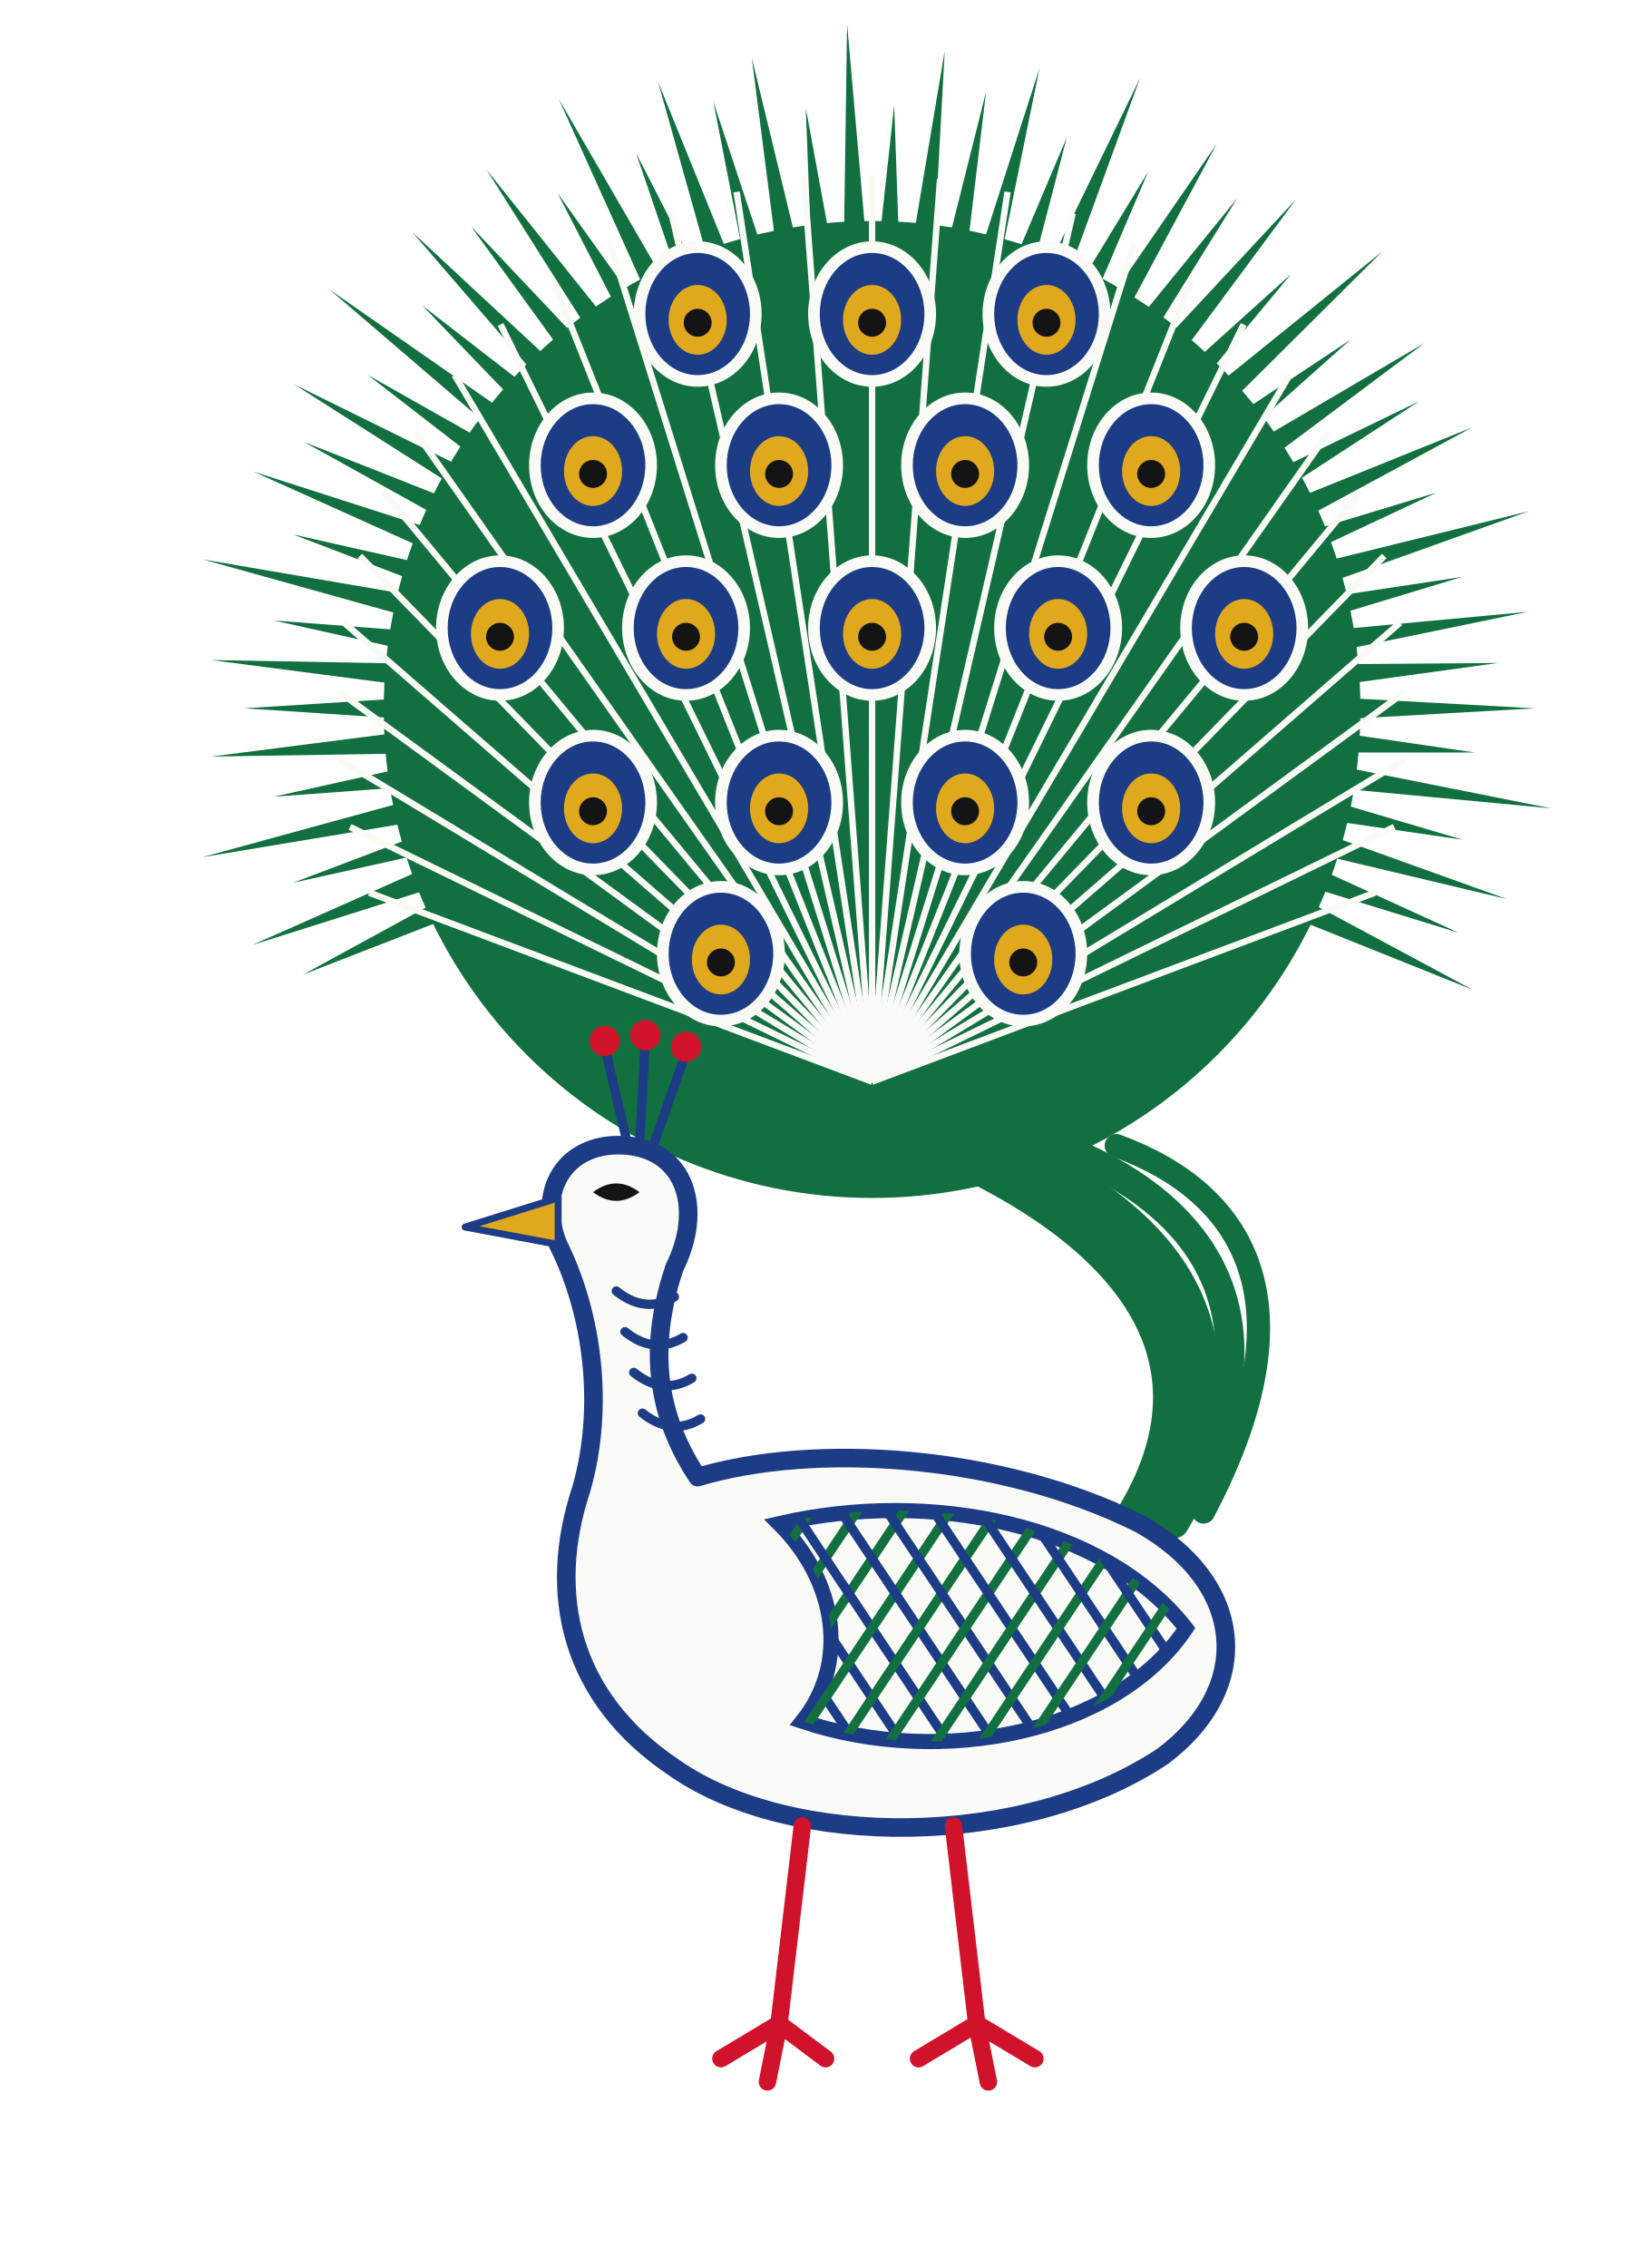
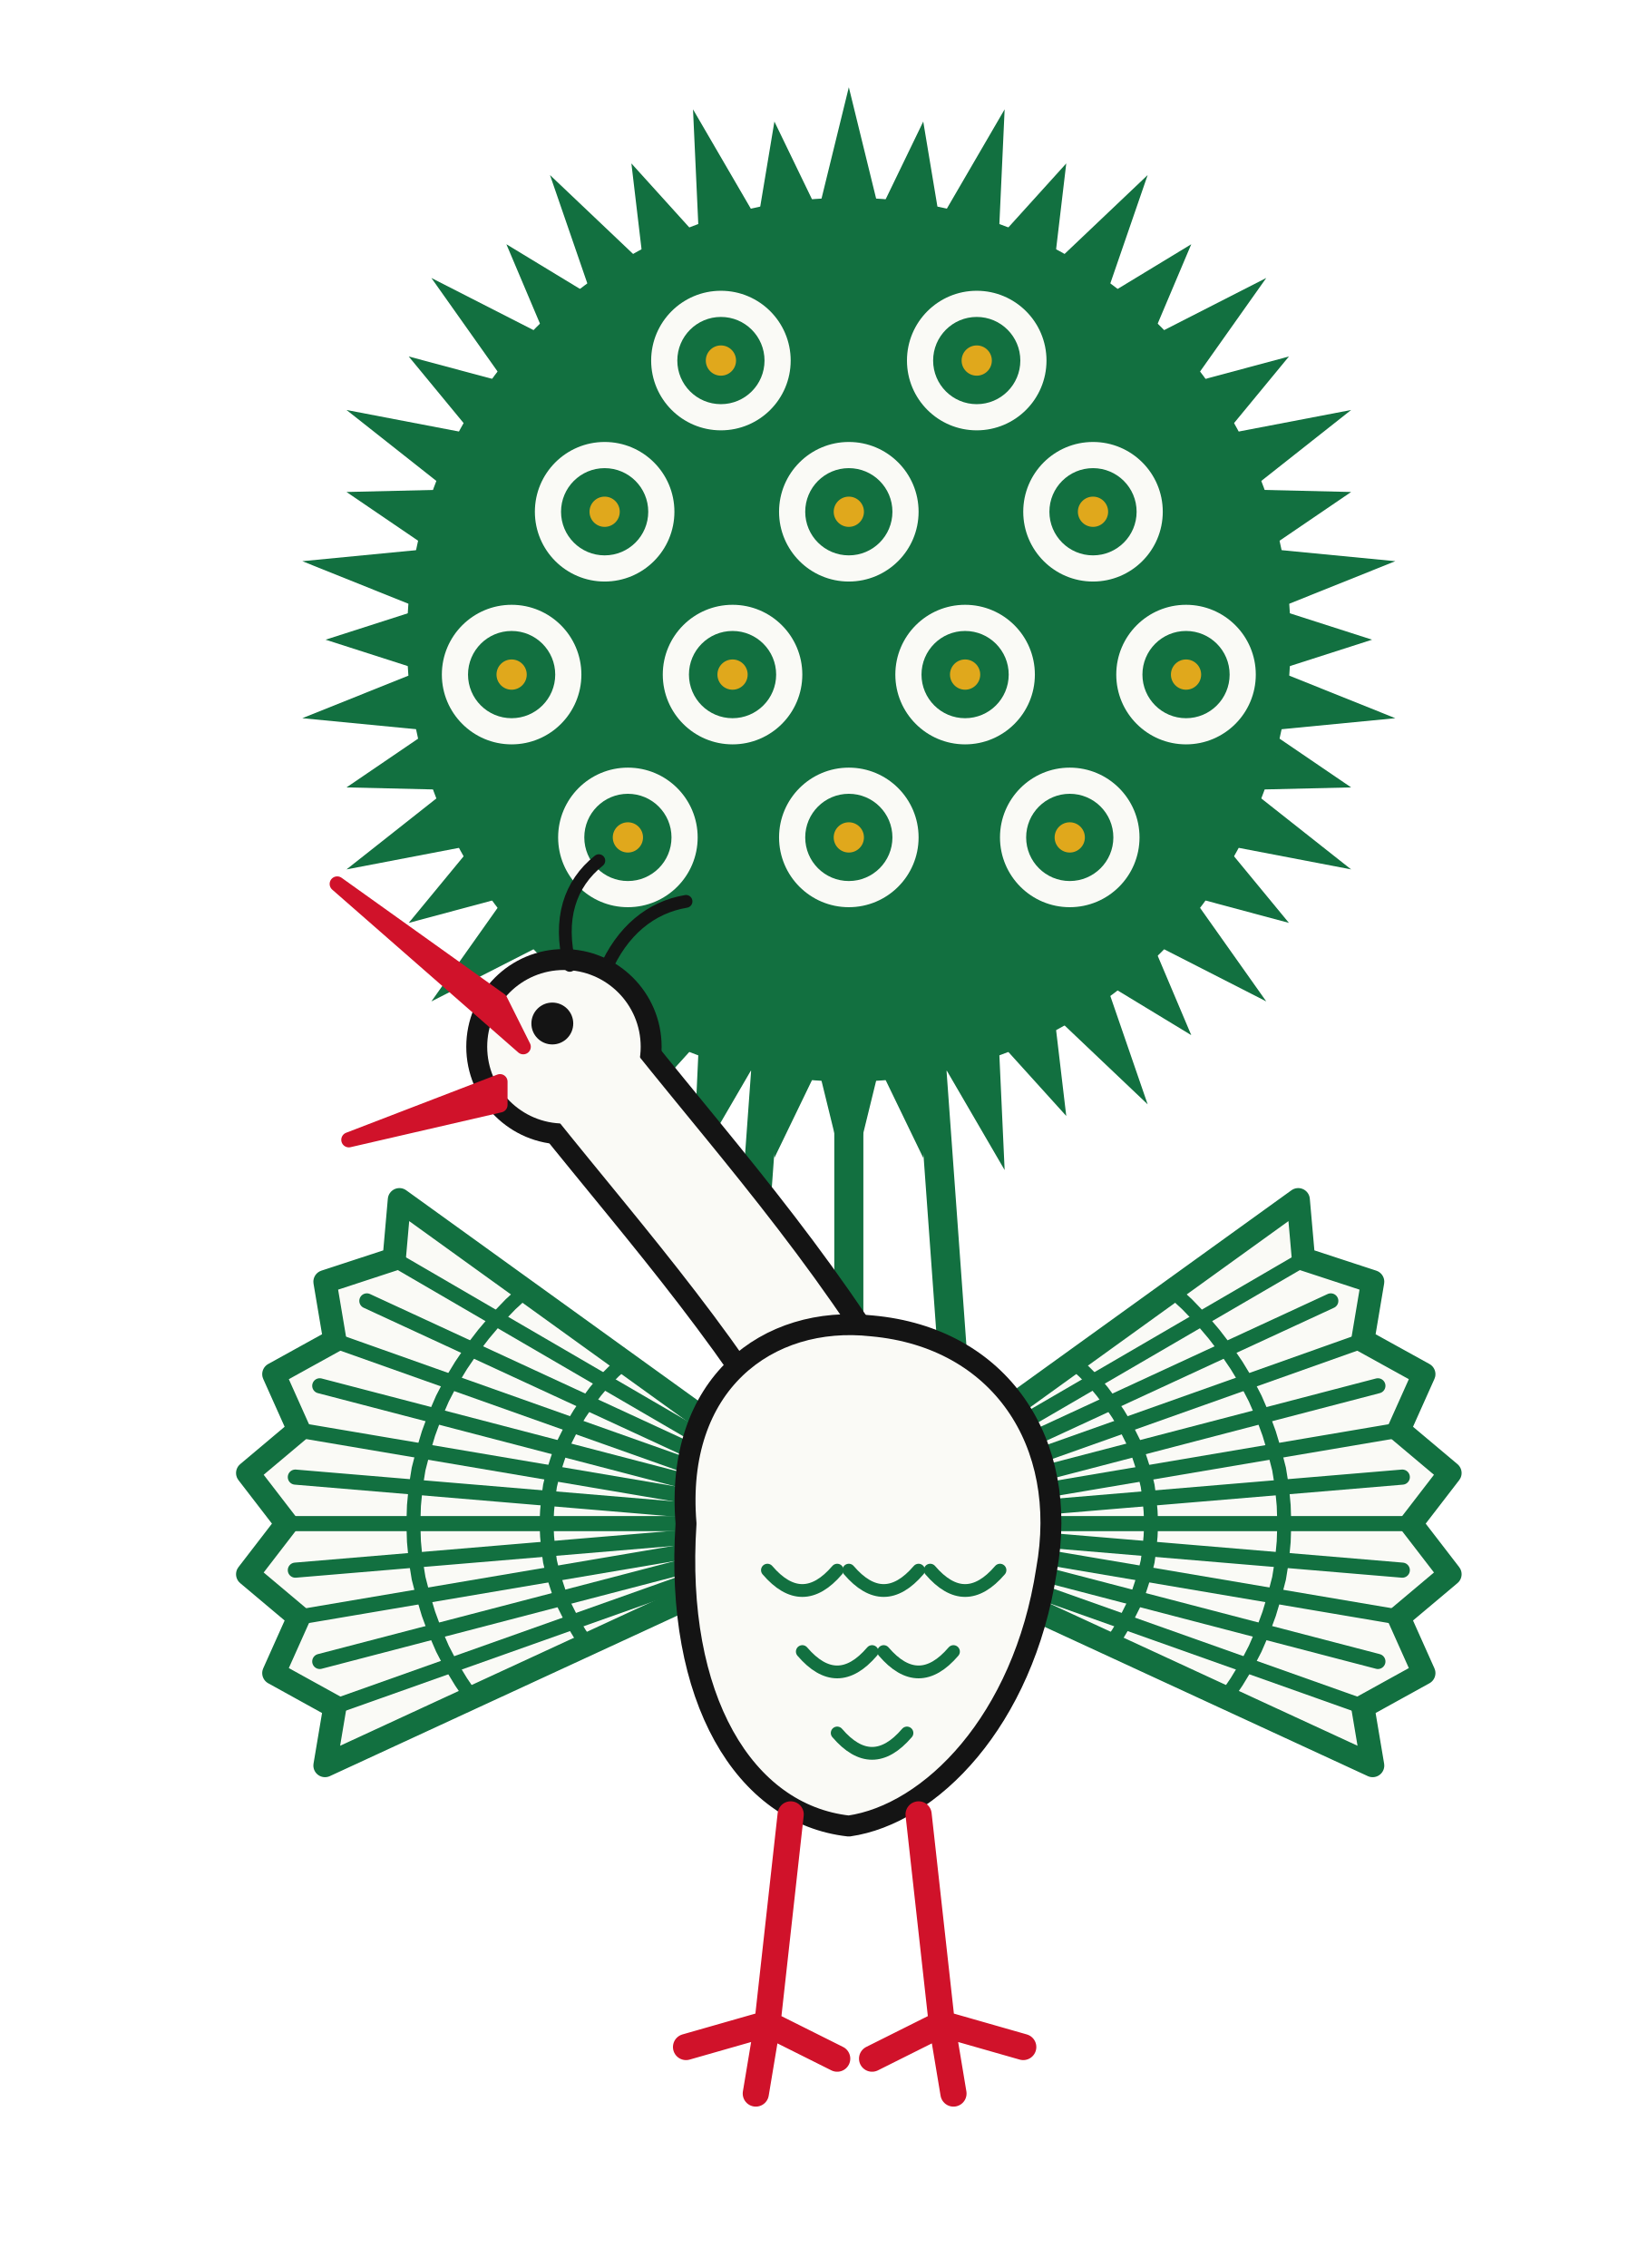
<svg xmlns="http://www.w3.org/2000/svg" viewBox="0 0 280 390" width="280" height="390">
  <g fill="#127040">
-     <path d="M150 166 L87.6 153.8 L52.1 167.6 L85.6 149.3 Z" />
-     <path d="M150 166 L85.5 149.2 L43.4 162.5 L83.7 144.6 Z" />
-     <path d="M150 166 L83.7 144.4 L50.4 151.8 L82.3 139.7 Z" />
-     <path d="M150 166 L82.2 139.5 L34.8 147.4 L81.2 134.7 Z" />
-     <path d="M150 166 L81.1 134.5 L47.1 137.0 L80.4 129.6 Z" />
-     <path d="M150 166 L80.4 129.4 L36.3 130.1 L80.0 124.5 Z" />
-     <path d="M150 166 L80.0 124.3 L42.0 121.8 L80.0 119.4 Z" />
-     <path d="M150 166 L80.1 119.2 L36.3 113.5 L80.4 114.3 Z" />
-     <path d="M150 166 L80.4 114.1 L47.1 106.7 L81.2 109.3 Z" />
-     <path d="M150 166 L81.2 109.1 L34.9 96.2 L82.3 104.3 Z" />
-     <path d="M150 166 L82.3 104.1 L50.4 91.9 L83.7 99.4 Z" />
-     <path d="M150 166 L83.8 99.2 L43.6 81.1 L85.6 94.6 Z" />
-     <path d="M150 166 L85.6 94.5 L52.3 76.0 L87.7 90.0 Z" />
-     <path d="M150 166 L87.8 89.8 L50.6 66.1 L90.2 85.6 Z" />
-     <path d="M150 166 L90.3 85.4 L63.3 64.5 L93.0 81.3 Z" />
-     <path d="M150 166 L93.2 81.1 L56.7 49.8 L96.2 77.3 Z" />
-     <path d="M150 166 L96.3 77.1 L72.6 52.5 L99.6 73.4 Z" />
-     <path d="M150 166 L99.7 73.3 L70.9 39.9 L103.2 69.9 Z" />
-     <path d="M150 166 L103.4 69.8 L81.0 38.9 L107.2 66.6 Z" />
-     <path d="M150 166 L107.3 66.5 L83.7 29.2 L111.3 63.7 Z" />
-     <path d="M150 166 L111.5 63.5 L95.9 33.2 L115.7 61.0 Z" />
-     <path d="M150 166 L115.9 60.9 L96.1 17.0 L120.2 58.6 Z" />
-     <path d="M150 166 L120.4 58.6 L109.4 26.3 L124.9 56.6 Z" />
-     <path d="M150 166 L125.1 56.6 L113.2 14.1 L129.8 55.0 Z" />
-     <path d="M150 166 L130.0 54.9 L122.7 17.5 L134.7 53.7 Z" />
-     <path d="M150 166 L134.9 53.6 L129.3 9.9 L139.7 52.8 Z" />
-     <path d="M150 166 L139.9 52.7 L138.6 18.6 L144.8 52.2 Z" />
-     <path d="M150 166 L145.0 52.2 L145.7 4.1 L149.9 52.0 Z" />
-     <path d="M150 166 L150.1 52.0 L153.8 18.1 L155.0 52.2 Z" />
-     <path d="M150 166 L155.2 52.2 L162.5 8.7 L160.1 52.7 Z" />
-     <path d="M150 166 L160.3 52.8 L169.6 15.8 L165.1 53.6 Z" />
-     <path d="M150 166 L165.3 53.7 L178.8 11.7 L170.0 54.9 Z" />
-     <path d="M150 166 L170.2 55.0 L183.5 23.6 L174.9 56.6 Z" />
-     <path d="M150 166 L175.1 56.6 L196.1 13.4 L179.6 58.6 Z" />
-     <path d="M150 166 L179.8 58.6 L197.5 29.5 L184.1 60.9 Z" />
-     <path d="M150 166 L184.3 61.0 L209.3 24.7 L188.5 63.5 Z" />
-     <path d="M150 166 L188.7 63.7 L212.8 34.1 L192.7 66.5 Z" />
-     <path d="M150 166 L192.8 66.6 L222.9 34.3 L196.6 69.8 Z" />
-     <path d="M150 166 L196.8 69.9 L222.1 47.1 L200.3 73.3 Z" />
-     <path d="M150 166 L200.4 73.4 L237.8 43.2 L203.7 77.1 Z" />
-     <path d="M150 166 L203.8 77.3 L232.3 58.4 L206.8 81.1 Z" />
-     <path d="M150 166 L207.0 81.3 L245.0 59.0 L209.7 85.4 Z" />
-     <path d="M150 166 L209.8 85.6 L244.1 69.0 L212.2 89.8 Z" />
-     <path d="M150 166 L212.3 90.0 L253.2 73.5 L214.4 94.5 Z" />
-     <path d="M150 166 L214.4 94.6 L247.1 84.7 L216.2 99.2 Z" />
-     <path d="M150 166 L216.3 99.4 L263.0 87.9 L217.7 104.1 Z" />
-     <path d="M150 166 L217.7 104.3 L251.5 99.2 L218.8 109.1 Z" />
-     <path d="M150 166 L218.8 109.3 L262.8 105.2 L219.6 114.1 Z" />
-     <path d="M150 166 L219.6 114.3 L257.7 114.0 L219.9 119.2 Z" />
-     <path d="M150 166 L220.0 119.4 L264.0 121.8 L220.0 124.3 Z" />
-     <path d="M150 166 L220.0 124.5 L253.7 129.4 L219.6 129.4 Z" />
-     <path d="M150 166 L219.6 129.6 L266.8 139.0 L218.9 134.5 Z" />
-     <path d="M150 166 L218.8 134.7 L251.6 144.4 L217.8 139.5 Z" />
-     <path d="M150 166 L217.7 139.7 L259.2 154.6 L216.3 144.4 Z" />
-     <path d="M150 166 L216.3 144.6 L250.9 160.4 L214.5 149.2 Z" />
-     <path d="M150 166 L214.4 149.3 L253.3 170.2 L212.4 153.8 Z" />
-     <circle cx="150" cy="122" r="84" />
+     <path d="M219.8 104.8 L236.0 110.0 L219.8 115.2 Z" />
+     <path d="M219.8 115.4 L240.0 123.5 L218.3 125.6 Z" />
+     <path d="M218.3 125.8 L232.4 135.4 L215.4 135.8 Z" />
+     <path d="M215.3 136.0 L232.4 149.5 L211.0 145.4 Z" />
+     <path d="M210.9 145.6 L221.7 158.7 L205.3 154.3 Z" />
+     <path d="M205.2 154.4 L217.8 172.2 L198.4 162.3 Z" />
+     <path d="M198.3 162.4 L204.9 178.0 L190.4 169.2 Z" />
+     <path d="M190.3 169.3 L197.4 189.9 L181.6 174.9 Z" />
+     <path d="M181.4 175.0 L183.4 191.9 L172.0 179.3 Z" />
+     <path d="M171.8 179.4 L172.8 201.2 L161.8 182.3 Z" />
+     <path d="M161.6 182.3 L158.8 199.1 L151.4 183.8 Z" />
+     <path d="M151.2 183.8 L146.0 205.0 L140.8 183.8 Z" />
+     <path d="M140.6 183.8 L133.2 199.1 L130.4 182.3 Z" />
+     <path d="M130.2 182.3 L119.2 201.2 L120.2 179.4 Z" />
+     <path d="M120.0 179.3 L108.6 191.9 L110.6 175.0 Z" />
+     <path d="M110.4 174.9 L94.6 189.9 L101.7 169.3 Z" />
+     <path d="M101.6 169.2 L87.1 178.0 L93.7 162.4 Z" />
+     <path d="M93.6 162.3 L74.2 172.2 L86.8 154.4 Z" />
+     <path d="M86.7 154.3 L70.3 158.7 L81.1 145.6 Z" />
+     <path d="M81.0 145.4 L59.6 149.5 L76.7 136.0 Z" />
+     <path d="M76.6 135.8 L59.6 135.4 L73.7 125.8 Z" />
+     <path d="M73.7 125.6 L52.0 123.5 L72.2 115.4 Z" />
+     <path d="M72.2 115.2 L56.0 110.0 L72.2 104.8 Z" />
+     <path d="M72.2 104.6 L52.0 96.5 L73.7 94.4 Z" />
+     <path d="M73.7 94.2 L59.6 84.6 L76.6 84.2 Z" />
+     <path d="M76.7 84.0 L59.6 70.5 L81.0 74.6 Z" />
+     <path d="M81.1 74.4 L70.3 61.3 L86.7 65.7 Z" />
+     <path d="M86.8 65.6 L74.2 47.8 L93.6 57.7 Z" />
+     <path d="M93.7 57.6 L87.1 42.0 L101.6 50.8 Z" />
+     <path d="M101.7 50.7 L94.6 30.1 L110.4 45.1 Z" />
+     <path d="M110.6 45.0 L108.6 28.1 L120.0 40.7 Z" />
+     <path d="M120.2 40.6 L119.2 18.8 L130.2 37.7 Z" />
+     <path d="M130.4 37.7 L133.2 20.9 L140.6 36.2 Z" />
+     <path d="M140.8 36.2 L146.0 15.0 L151.2 36.2 Z" />
+     <path d="M151.4 36.2 L158.8 20.9 L161.6 37.7 Z" />
+     <path d="M161.8 37.7 L172.8 18.8 L171.8 40.6 Z" />
+     <path d="M172.0 40.7 L183.4 28.1 L181.4 45.0 Z" />
+     <path d="M181.6 45.1 L197.4 30.1 L190.3 50.7 Z" />
+     <path d="M190.4 50.8 L204.9 42.0 L198.3 57.6 Z" />
+     <path d="M198.4 57.7 L217.8 47.8 L205.2 65.6 Z" />
+     <path d="M205.3 65.7 L221.7 61.3 L210.9 74.4 Z" />
+     <path d="M211.0 74.6 L232.4 70.5 L215.3 84.0 Z" />
+     <path d="M215.4 84.2 L232.4 84.6 L218.3 94.2 Z" />
+     <path d="M218.3 94.4 L240.0 96.5 L219.8 104.6 Z" />
+     <circle cx="146" cy="110" r="76" />
  </g>
-   <path d="M150 186 L63.5 153.5" stroke="#fafaf6" stroke-width="1.1" />
-   <path d="M150 186 L60.2 142.2" stroke="#fafaf6" stroke-width="1.1" />
-   <path d="M150 186 L58.4 130.6" stroke="#fafaf6" stroke-width="1.1" />
-   <path d="M150 186 L58.1 118.8" stroke="#fafaf6" stroke-width="1.1" />
-   <path d="M150 186 L59.2 107.1" stroke="#fafaf6" stroke-width="1.1" />
-   <path d="M150 186 L61.9 95.6" stroke="#fafaf6" stroke-width="1.1" />
-   <path d="M150 186 L66.0 84.6" stroke="#fafaf6" stroke-width="1.1" />
-   <path d="M150 186 L71.4 74.2" stroke="#fafaf6" stroke-width="1.1" />
-   <path d="M150 186 L78.2 64.5" stroke="#fafaf6" stroke-width="1.1" />
-   <path d="M150 186 L86.1 55.8" stroke="#fafaf6" stroke-width="1.1" />
-   <path d="M150 186 L95.1 48.2" stroke="#fafaf6" stroke-width="1.1" />
-   <path d="M150 186 L104.9 41.8" stroke="#fafaf6" stroke-width="1.1" />
-   <path d="M150 186 L115.5 36.7" stroke="#fafaf6" stroke-width="1.1" />
-   <path d="M150 186 L126.7 33.0" stroke="#fafaf6" stroke-width="1.1" />
-   <path d="M150 186 L138.3 30.8" stroke="#fafaf6" stroke-width="1.1" />
-   <path d="M150 186 L150.0 30.0" stroke="#fafaf6" stroke-width="1.1" />
-   <path d="M150 186 L161.7 30.8" stroke="#fafaf6" stroke-width="1.1" />
-   <path d="M150 186 L173.3 33.0" stroke="#fafaf6" stroke-width="1.1" />
-   <path d="M150 186 L184.5 36.7" stroke="#fafaf6" stroke-width="1.1" />
-   <path d="M150 186 L195.1 41.8" stroke="#fafaf6" stroke-width="1.1" />
-   <path d="M150 186 L204.9 48.2" stroke="#fafaf6" stroke-width="1.1" />
-   <path d="M150 186 L213.9 55.8" stroke="#fafaf6" stroke-width="1.1" />
-   <path d="M150 186 L221.8 64.5" stroke="#fafaf6" stroke-width="1.1" />
-   <path d="M150 186 L228.6 74.2" stroke="#fafaf6" stroke-width="1.1" />
-   <path d="M150 186 L234.0 84.6" stroke="#fafaf6" stroke-width="1.1" />
-   <path d="M150 186 L238.1 95.6" stroke="#fafaf6" stroke-width="1.1" />
-   <path d="M150 186 L240.8 107.1" stroke="#fafaf6" stroke-width="1.1" />
-   <path d="M150 186 L241.9 118.8" stroke="#fafaf6" stroke-width="1.1" />
-   <path d="M150 186 L241.6 130.6" stroke="#fafaf6" stroke-width="1.1" />
-   <path d="M150 186 L239.8 142.2" stroke="#fafaf6" stroke-width="1.1" />
-   <path d="M150 186 L236.5 153.5" stroke="#fafaf6" stroke-width="1.1" />
-   <ellipse cx="120" cy="54" rx="11" ry="12.5" fill="#fafaf6" />
-   <ellipse cx="120" cy="54" rx="9" ry="10.5" fill="#1c3c86" />
-   <ellipse cx="120" cy="55" rx="5" ry="6" fill="#e0a81c" />
-   <circle cx="120" cy="55.5" r="2.4" fill="#141414" />
-   <ellipse cx="150" cy="54" rx="11" ry="12.5" fill="#fafaf6" />
-   <ellipse cx="150" cy="54" rx="9" ry="10.5" fill="#1c3c86" />
-   <ellipse cx="150" cy="55" rx="5" ry="6" fill="#e0a81c" />
-   <circle cx="150" cy="55.5" r="2.4" fill="#141414" />
-   <ellipse cx="180" cy="54" rx="11" ry="12.5" fill="#fafaf6" />
-   <ellipse cx="180" cy="54" rx="9" ry="10.5" fill="#1c3c86" />
-   <ellipse cx="180" cy="55" rx="5" ry="6" fill="#e0a81c" />
-   <circle cx="180" cy="55.5" r="2.4" fill="#141414" />
-   <ellipse cx="102" cy="80" rx="11" ry="12.5" fill="#fafaf6" />
-   <ellipse cx="102" cy="80" rx="9" ry="10.5" fill="#1c3c86" />
-   <ellipse cx="102" cy="81" rx="5" ry="6" fill="#e0a81c" />
-   <circle cx="102" cy="81.5" r="2.4" fill="#141414" />
-   <ellipse cx="134" cy="80" rx="11" ry="12.5" fill="#fafaf6" />
-   <ellipse cx="134" cy="80" rx="9" ry="10.5" fill="#1c3c86" />
-   <ellipse cx="134" cy="81" rx="5" ry="6" fill="#e0a81c" />
-   <circle cx="134" cy="81.5" r="2.4" fill="#141414" />
-   <ellipse cx="166" cy="80" rx="11" ry="12.5" fill="#fafaf6" />
-   <ellipse cx="166" cy="80" rx="9" ry="10.5" fill="#1c3c86" />
-   <ellipse cx="166" cy="81" rx="5" ry="6" fill="#e0a81c" />
-   <circle cx="166" cy="81.5" r="2.4" fill="#141414" />
-   <ellipse cx="198" cy="80" rx="11" ry="12.5" fill="#fafaf6" />
-   <ellipse cx="198" cy="80" rx="9" ry="10.5" fill="#1c3c86" />
-   <ellipse cx="198" cy="81" rx="5" ry="6" fill="#e0a81c" />
-   <circle cx="198" cy="81.5" r="2.4" fill="#141414" />
-   <ellipse cx="86" cy="108" rx="11" ry="12.5" fill="#fafaf6" />
-   <ellipse cx="86" cy="108" rx="9" ry="10.5" fill="#1c3c86" />
-   <ellipse cx="86" cy="109" rx="5" ry="6" fill="#e0a81c" />
-   <circle cx="86" cy="109.5" r="2.4" fill="#141414" />
-   <ellipse cx="118" cy="108" rx="11" ry="12.5" fill="#fafaf6" />
-   <ellipse cx="118" cy="108" rx="9" ry="10.5" fill="#1c3c86" />
-   <ellipse cx="118" cy="109" rx="5" ry="6" fill="#e0a81c" />
-   <circle cx="118" cy="109.5" r="2.4" fill="#141414" />
-   <ellipse cx="150" cy="108" rx="11" ry="12.5" fill="#fafaf6" />
-   <ellipse cx="150" cy="108" rx="9" ry="10.5" fill="#1c3c86" />
-   <ellipse cx="150" cy="109" rx="5" ry="6" fill="#e0a81c" />
-   <circle cx="150" cy="109.5" r="2.4" fill="#141414" />
-   <ellipse cx="182" cy="108" rx="11" ry="12.5" fill="#fafaf6" />
-   <ellipse cx="182" cy="108" rx="9" ry="10.5" fill="#1c3c86" />
-   <ellipse cx="182" cy="109" rx="5" ry="6" fill="#e0a81c" />
-   <circle cx="182" cy="109.5" r="2.4" fill="#141414" />
-   <ellipse cx="214" cy="108" rx="11" ry="12.5" fill="#fafaf6" />
-   <ellipse cx="214" cy="108" rx="9" ry="10.5" fill="#1c3c86" />
-   <ellipse cx="214" cy="109" rx="5" ry="6" fill="#e0a81c" />
-   <circle cx="214" cy="109.5" r="2.4" fill="#141414" />
-   <ellipse cx="102" cy="138" rx="11" ry="12.5" fill="#fafaf6" />
-   <ellipse cx="102" cy="138" rx="9" ry="10.5" fill="#1c3c86" />
-   <ellipse cx="102" cy="139" rx="5" ry="6" fill="#e0a81c" />
-   <circle cx="102" cy="139.5" r="2.4" fill="#141414" />
-   <ellipse cx="134" cy="138" rx="11" ry="12.5" fill="#fafaf6" />
-   <ellipse cx="134" cy="138" rx="9" ry="10.5" fill="#1c3c86" />
-   <ellipse cx="134" cy="139" rx="5" ry="6" fill="#e0a81c" />
-   <circle cx="134" cy="139.5" r="2.4" fill="#141414" />
-   <ellipse cx="166" cy="138" rx="11" ry="12.5" fill="#fafaf6" />
-   <ellipse cx="166" cy="138" rx="9" ry="10.5" fill="#1c3c86" />
-   <ellipse cx="166" cy="139" rx="5" ry="6" fill="#e0a81c" />
-   <circle cx="166" cy="139.5" r="2.4" fill="#141414" />
-   <ellipse cx="198" cy="138" rx="11" ry="12.5" fill="#fafaf6" />
-   <ellipse cx="198" cy="138" rx="9" ry="10.5" fill="#1c3c86" />
-   <ellipse cx="198" cy="139" rx="5" ry="6" fill="#e0a81c" />
-   <circle cx="198" cy="139.5" r="2.4" fill="#141414" />
-   <ellipse cx="124" cy="164" rx="11" ry="12.5" fill="#fafaf6" />
-   <ellipse cx="124" cy="164" rx="9" ry="10.5" fill="#1c3c86" />
-   <ellipse cx="124" cy="165" rx="5" ry="6" fill="#e0a81c" />
-   <circle cx="124" cy="165.5" r="2.4" fill="#141414" />
-   <ellipse cx="176" cy="164" rx="11" ry="12.5" fill="#fafaf6" />
-   <ellipse cx="176" cy="164" rx="9" ry="10.5" fill="#1c3c86" />
-   <ellipse cx="176" cy="165" rx="5" ry="6" fill="#e0a81c" />
-   <circle cx="176" cy="165.5" r="2.4" fill="#141414" />
-   <path d="M192 266 C214 236 196 214 168 200" fill="none" stroke="#127040" stroke-width="7" stroke-linecap="round" />
-   <path d="M197 264 C218 232 202 211 176 199" fill="none" stroke="#127040" stroke-width="6" stroke-linecap="round" />
-   <path d="M202 262 C222 228 208 208 184 198" fill="none" stroke="#127040" stroke-width="5" stroke-linecap="round" />
-   <path d="M207 260 C226 224 214 205 192 197" fill="none" stroke="#127040" stroke-width="4" stroke-linecap="round" />
-   <g fill="#fafaf6" stroke="#1c3c86" stroke-width="3.2" stroke-linejoin="round" stroke-linecap="round">
-     <path d="M96 214 C92 204 98 196 108 197 C118 198 121 208 116 218 C112 230 112 242 120 254 C140 248 172 250 196 262 C214 272 216 290 200 302 C176 318 136 318 116 304 C98 292 94 274 100 256 C104 242 102 226 96 214 Z" />
-   </g>
-   <path d="M134 262 C160 256 190 262 204 280 C192 298 162 304 138 296 C146 286 144 272 134 262 Z" fill="#fafaf6" stroke="#1c3c86" stroke-width="2.6" />
-   <clipPath id="w">
-     <path d="M134 262 C160 256 190 262 204 280 C192 298 162 304 138 296 C146 286 144 272 134 262 Z" />
-   </clipPath>
-   <g clip-path="url(#w)">
-     <path d="M82 250 L122 310" stroke="#1c3c86" stroke-width="1.6" />
-     <path d="M122 250 L82 310" stroke="#127040" stroke-width="1.6" />
-     <path d="M90 250 L130 310" stroke="#1c3c86" stroke-width="1.6" />
-     <path d="M130 250 L90 310" stroke="#127040" stroke-width="1.6" />
-     <path d="M98 250 L138 310" stroke="#1c3c86" stroke-width="1.6" />
-     <path d="M138 250 L98 310" stroke="#127040" stroke-width="1.6" />
-     <path d="M106 250 L146 310" stroke="#1c3c86" stroke-width="1.6" />
-     <path d="M146 250 L106 310" stroke="#127040" stroke-width="1.6" />
-     <path d="M114 250 L154 310" stroke="#1c3c86" stroke-width="1.6" />
-     <path d="M154 250 L114 310" stroke="#127040" stroke-width="1.6" />
-     <path d="M122 250 L162 310" stroke="#1c3c86" stroke-width="1.6" />
-     <path d="M162 250 L122 310" stroke="#127040" stroke-width="1.6" />
-     <path d="M130 250 L170 310" stroke="#1c3c86" stroke-width="1.6" />
-     <path d="M170 250 L130 310" stroke="#127040" stroke-width="1.6" />
-     <path d="M138 250 L178 310" stroke="#1c3c86" stroke-width="1.6" />
-     <path d="M178 250 L138 310" stroke="#127040" stroke-width="1.6" />
-     <path d="M146 250 L186 310" stroke="#1c3c86" stroke-width="1.6" />
-     <path d="M186 250 L146 310" stroke="#127040" stroke-width="1.6" />
-     <path d="M154 250 L194 310" stroke="#1c3c86" stroke-width="1.6" />
-     <path d="M194 250 L154 310" stroke="#127040" stroke-width="1.6" />
-     <path d="M162 250 L202 310" stroke="#1c3c86" stroke-width="1.6" />
-     <path d="M202 250 L162 310" stroke="#127040" stroke-width="1.6" />
-     <path d="M170 250 L210 310" stroke="#1c3c86" stroke-width="1.6" />
-     <path d="M210 250 L170 310" stroke="#127040" stroke-width="1.6" />
-     <path d="M178 250 L218 310" stroke="#1c3c86" stroke-width="1.6" />
-     <path d="M218 250 L178 310" stroke="#127040" stroke-width="1.6" />
-     <path d="M186 250 L226 310" stroke="#1c3c86" stroke-width="1.6" />
-     <path d="M226 250 L186 310" stroke="#127040" stroke-width="1.6" />
-     <path d="M194 250 L234 310" stroke="#1c3c86" stroke-width="1.6" />
-     <path d="M234 250 L194 310" stroke="#127040" stroke-width="1.6" />
-     <path d="M202 250 L242 310" stroke="#1c3c86" stroke-width="1.6" />
-     <path d="M242 250 L202 310" stroke="#127040" stroke-width="1.6" />
-     <path d="M210 250 L250 310" stroke="#1c3c86" stroke-width="1.6" />
-     <path d="M250 250 L210 310" stroke="#127040" stroke-width="1.6" />
-     <path d="M218 250 L258 310" stroke="#1c3c86" stroke-width="1.6" />
-     <path d="M258 250 L218 310" stroke="#127040" stroke-width="1.6" />
-   </g>
-   <path d="M106.0 222 q5 4 10 1" fill="none" stroke="#1c3c86" stroke-width="1.6" stroke-linecap="round" />
-   <path d="M107.5 229 q5 4 10 1" fill="none" stroke="#1c3c86" stroke-width="1.6" stroke-linecap="round" />
-   <path d="M109.0 236 q5 4 10 1" fill="none" stroke="#1c3c86" stroke-width="1.6" stroke-linecap="round" />
-   <path d="M110.5 243 q5 4 10 1" fill="none" stroke="#1c3c86" stroke-width="1.6" stroke-linecap="round" />
-   <path d="M102 205 q4 -3 8 0 q-4 3 -8 0 Z" fill="#141414" />
-   <path d="M96 206 L80 211 L96 214 Z" fill="#e0a81c" stroke="#1c3c86" stroke-width="1.2" stroke-linejoin="round" />
-   <g stroke="#1c3c86" stroke-width="1.6" stroke-linecap="round" fill="none">
-     <path d="M108 197 L104 180" />
-     <path d="M110 197 L111 179" />
-     <path d="M112 198 L118 181" />
-   </g>
-   <circle cx="104" cy="179" r="2.6" fill="#d0122a" />
-   <circle cx="111" cy="178" r="2.6" fill="#d0122a" />
-   <circle cx="118" cy="180" r="2.6" fill="#d0122a" />
-   <g stroke="#d0122a" stroke-width="3" stroke-linecap="round" fill="none">
-     <path d="M138 314 L134 348 M124 354 L134 348 L142 354 M134 348 L132 358" />
-     <path d="M164 314 L168 348 M158 354 L168 348 L178 354 M168 348 L170 358" />
+   <circle cx="124" cy="62" r="12" fill="#fafaf6" />
+   <circle cx="124" cy="62" r="7.5" fill="#127040" />
+   <circle cx="124" cy="62" r="2.6" fill="#e0a81c" />
+   <circle cx="168" cy="62" r="12" fill="#fafaf6" />
+   <circle cx="168" cy="62" r="7.5" fill="#127040" />
+   <circle cx="168" cy="62" r="2.6" fill="#e0a81c" />
+   <circle cx="104" cy="88" r="12" fill="#fafaf6" />
+   <circle cx="104" cy="88" r="7.5" fill="#127040" />
+   <circle cx="104" cy="88" r="2.6" fill="#e0a81c" />
+   <circle cx="146" cy="88" r="12" fill="#fafaf6" />
+   <circle cx="146" cy="88" r="7.5" fill="#127040" />
+   <circle cx="146" cy="88" r="2.6" fill="#e0a81c" />
+   <circle cx="188" cy="88" r="12" fill="#fafaf6" />
+   <circle cx="188" cy="88" r="7.5" fill="#127040" />
+   <circle cx="188" cy="88" r="2.6" fill="#e0a81c" />
+   <circle cx="88" cy="116" r="12" fill="#fafaf6" />
+   <circle cx="88" cy="116" r="7.5" fill="#127040" />
+   <circle cx="88" cy="116" r="2.6" fill="#e0a81c" />
+   <circle cx="126" cy="116" r="12" fill="#fafaf6" />
+   <circle cx="126" cy="116" r="7.5" fill="#127040" />
+   <circle cx="126" cy="116" r="2.6" fill="#e0a81c" />
+   <circle cx="166" cy="116" r="12" fill="#fafaf6" />
+   <circle cx="166" cy="116" r="7.5" fill="#127040" />
+   <circle cx="166" cy="116" r="2.6" fill="#e0a81c" />
+   <circle cx="204" cy="116" r="12" fill="#fafaf6" />
+   <circle cx="204" cy="116" r="7.5" fill="#127040" />
+   <circle cx="204" cy="116" r="2.6" fill="#e0a81c" />
+   <circle cx="108" cy="144" r="12" fill="#fafaf6" />
+   <circle cx="108" cy="144" r="7.5" fill="#127040" />
+   <circle cx="108" cy="144" r="2.6" fill="#e0a81c" />
+   <circle cx="146" cy="144" r="12" fill="#fafaf6" />
+   <circle cx="146" cy="144" r="7.5" fill="#127040" />
+   <circle cx="146" cy="144" r="2.6" fill="#e0a81c" />
+   <circle cx="184" cy="144" r="12" fill="#fafaf6" />
+   <circle cx="184" cy="144" r="7.5" fill="#127040" />
+   <circle cx="184" cy="144" r="2.6" fill="#e0a81c" />
+   <path d="M132 180 L127.8 238" stroke="#127040" stroke-width="5" stroke-linecap="round" />
+   <path d="M146 180 L146.0 238" stroke="#127040" stroke-width="5" stroke-linecap="round" />
+   <path d="M160 180 L164.2 238" stroke="#127040" stroke-width="5" stroke-linecap="round" />
+   <path d="M146.0 262.0 L55.9 303.6 L57.6 293.5 L47.1 287.7 L51.4 278.1 L42.6 270.7 L49.3 262.0 L42.6 253.3 L51.4 245.9 L47.1 236.3 L57.6 230.5 L55.9 220.4 L67.8 216.5 L68.7 206.3 Z" fill="#fafaf6" stroke="#127040" stroke-width="4" stroke-linejoin="round" />
+   <path d="M118.6 271.8 L58.6 293.1" stroke="#127040" stroke-width="2.6" stroke-linecap="round" />
+   <path d="M117.5 269.4 L55.0 285.7" stroke="#127040" stroke-width="2.6" stroke-linecap="round" />
+   <path d="M116.7 267.0 L52.4 277.9" stroke="#127040" stroke-width="2.6" stroke-linecap="round" />
+   <path d="M116.2 264.5 L50.8 270.0" stroke="#127040" stroke-width="2.6" stroke-linecap="round" />
+   <path d="M116.0 262.0 L50.3 262.0" stroke="#127040" stroke-width="2.6" stroke-linecap="round" />
+   <path d="M116.2 259.5 L50.8 254.0" stroke="#127040" stroke-width="2.6" stroke-linecap="round" />
+   <path d="M116.7 257.0 L52.4 246.1" stroke="#127040" stroke-width="2.6" stroke-linecap="round" />
+   <path d="M117.5 254.6 L55.0 238.3" stroke="#127040" stroke-width="2.6" stroke-linecap="round" />
+   <path d="M118.6 252.2 L58.6 230.9" stroke="#127040" stroke-width="2.6" stroke-linecap="round" />
+   <path d="M120.0 250.0 L63.1 223.7" stroke="#127040" stroke-width="2.6" stroke-linecap="round" />
+   <path d="M121.7 247.9 L68.6 217.0" stroke="#127040" stroke-width="2.6" stroke-linecap="round" />
+   <path d="M101.0 282.8 L99.7 280.9 L98.5 278.9 L97.5 276.9 L96.5 274.9 L95.8 272.8 L95.1 270.6 L94.6 268.5 L94.3 266.3 L94.1 264.2 L94.0 262.0 L94.1 259.8 L94.3 257.7 L94.6 255.5 L95.1 253.4 L95.8 251.2 L96.5 249.1 L97.5 247.1 L98.5 245.1 L99.7 243.1 L101.0 241.2 L102.4 239.3 L103.9 237.5 L105.6 235.8 L107.4 234.2" fill="none" stroke="#127040" stroke-width="2.4" />
+   <path d="M81.2 292.0 L79.3 289.2 L77.6 286.4 L76.1 283.5 L74.8 280.5 L73.7 277.5 L72.8 274.5 L72.0 271.4 L71.5 268.3 L71.2 265.1 L71.1 262.0 L71.2 258.9 L71.5 255.7 L72.0 252.6 L72.8 249.5 L73.7 246.5 L74.8 243.5 L76.1 240.5 L77.6 237.6 L79.3 234.8 L81.2 232.0 L83.2 229.4 L85.4 226.8 L87.8 224.3 L90.4 221.9" fill="none" stroke="#127040" stroke-width="2.4" />
+   <path d="M146.0 262.0 L223.3 206.3 L224.2 216.5 L236.1 220.4 L234.4 230.5 L244.9 236.3 L240.6 245.9 L249.4 253.3 L242.7 262.0 L249.4 270.7 L240.6 278.1 L244.9 287.7 L234.4 293.5 L236.1 303.6 Z" fill="#fafaf6" stroke="#127040" stroke-width="4" stroke-linejoin="round" />
+   <path d="M170.3 247.9 L223.4 217.0" stroke="#127040" stroke-width="2.6" stroke-linecap="round" />
+   <path d="M172.0 250.0 L228.9 223.7" stroke="#127040" stroke-width="2.6" stroke-linecap="round" />
+   <path d="M173.4 252.2 L233.4 230.9" stroke="#127040" stroke-width="2.6" stroke-linecap="round" />
+   <path d="M174.5 254.6 L237.0 238.3" stroke="#127040" stroke-width="2.6" stroke-linecap="round" />
+   <path d="M175.3 257.0 L239.6 246.1" stroke="#127040" stroke-width="2.6" stroke-linecap="round" />
+   <path d="M175.8 259.5 L241.2 254.0" stroke="#127040" stroke-width="2.6" stroke-linecap="round" />
+   <path d="M176.0 262.0 L241.7 262.0" stroke="#127040" stroke-width="2.6" stroke-linecap="round" />
+   <path d="M175.8 264.5 L241.2 270.0" stroke="#127040" stroke-width="2.6" stroke-linecap="round" />
+   <path d="M175.3 267.0 L239.6 277.9" stroke="#127040" stroke-width="2.6" stroke-linecap="round" />
+   <path d="M174.5 269.4 L237.0 285.7" stroke="#127040" stroke-width="2.6" stroke-linecap="round" />
+   <path d="M173.4 271.8 L233.4 293.1" stroke="#127040" stroke-width="2.6" stroke-linecap="round" />
+   <path d="M184.6 234.2 L186.4 235.8 L188.1 237.5 L189.6 239.3 L191.0 241.2 L192.3 243.1 L193.5 245.1 L194.5 247.1 L195.5 249.1 L196.2 251.2 L196.9 253.4 L197.4 255.5 L197.7 257.7 L197.9 259.8 L198.0 262.0 L197.9 264.2 L197.7 266.3 L197.4 268.5 L196.9 270.6 L196.2 272.8 L195.5 274.9 L194.5 276.9 L193.5 278.9 L192.3 280.9 L191.0 282.8" fill="none" stroke="#127040" stroke-width="2.4" />
+   <path d="M201.6 221.9 L204.2 224.3 L206.6 226.8 L208.8 229.4 L210.8 232.0 L212.7 234.8 L214.4 237.6 L215.9 240.5 L217.2 243.5 L218.3 246.5 L219.2 249.5 L220.0 252.6 L220.5 255.7 L220.8 258.9 L220.9 262.0 L220.8 265.1 L220.5 268.3 L220.0 271.4 L219.2 274.5 L218.3 277.5 L217.2 280.5 L215.9 283.5 L214.4 286.4 L212.7 289.2 L210.8 292.0" fill="none" stroke="#127040" stroke-width="2.4" />
+   <path d="M150 252 C136 226 118 206 102 186" fill="none" stroke="#141414" stroke-width="25" stroke-linecap="round" />
+   <circle cx="97" cy="180" r="15" fill="#fafaf6" stroke="#141414" stroke-width="3.6" />
+   <path d="M150 252 C136 226 118 206 102 186" fill="none" stroke="#fafaf6" stroke-width="17.8" stroke-linecap="round" />
+   <path d="M118 262 C116 238 132 226 150 228 C172 230 184 248 180 270 C176 296 160 312 146 314 C128 312 116 292 118 262 Z" fill="#fafaf6" stroke="#141414" stroke-width="3.6" stroke-linejoin="round" />
+   <path d="M132 270 q6 7 12 0" fill="none" stroke="#127040" stroke-width="2.2" stroke-linecap="round" />
+   <path d="M146 270 q6 7 12 0" fill="none" stroke="#127040" stroke-width="2.2" stroke-linecap="round" />
+   <path d="M160 270 q6 7 12 0" fill="none" stroke="#127040" stroke-width="2.2" stroke-linecap="round" />
+   <path d="M138 284 q6 7 12 0" fill="none" stroke="#127040" stroke-width="2.2" stroke-linecap="round" />
+   <path d="M152 284 q6 7 12 0" fill="none" stroke="#127040" stroke-width="2.2" stroke-linecap="round" />
+   <path d="M144 298 q6 7 12 0" fill="none" stroke="#127040" stroke-width="2.2" stroke-linecap="round" />
+   <path d="M86 172 L58 152 L90 180 Z" fill="#d0122a" stroke="#d0122a" stroke-width="2.6" stroke-linejoin="round" />
+   <path d="M86 186 L60 196 L86 190 Z" fill="#d0122a" stroke="#d0122a" stroke-width="2.6" stroke-linejoin="round" />
+   <circle cx="95" cy="176" r="3.6" fill="#141414" />
+   <path d="M98 166 C96 158 98 152 103 148 M104 167 C107 160 112 156 118 155" fill="none" stroke="#141414" stroke-width="2.2" stroke-linecap="round" />
+   <g stroke="#d0122a" stroke-width="4.5" stroke-linecap="round" fill="none">
+     <path d="M136 312 L132 348 M118 352 L132 348 L144 354 M132 348 L130 360" />
+     <path d="M158 312 L162 348 M150 354 L162 348 L176 352 M162 348 L164 360" />
  </g>
</svg>
